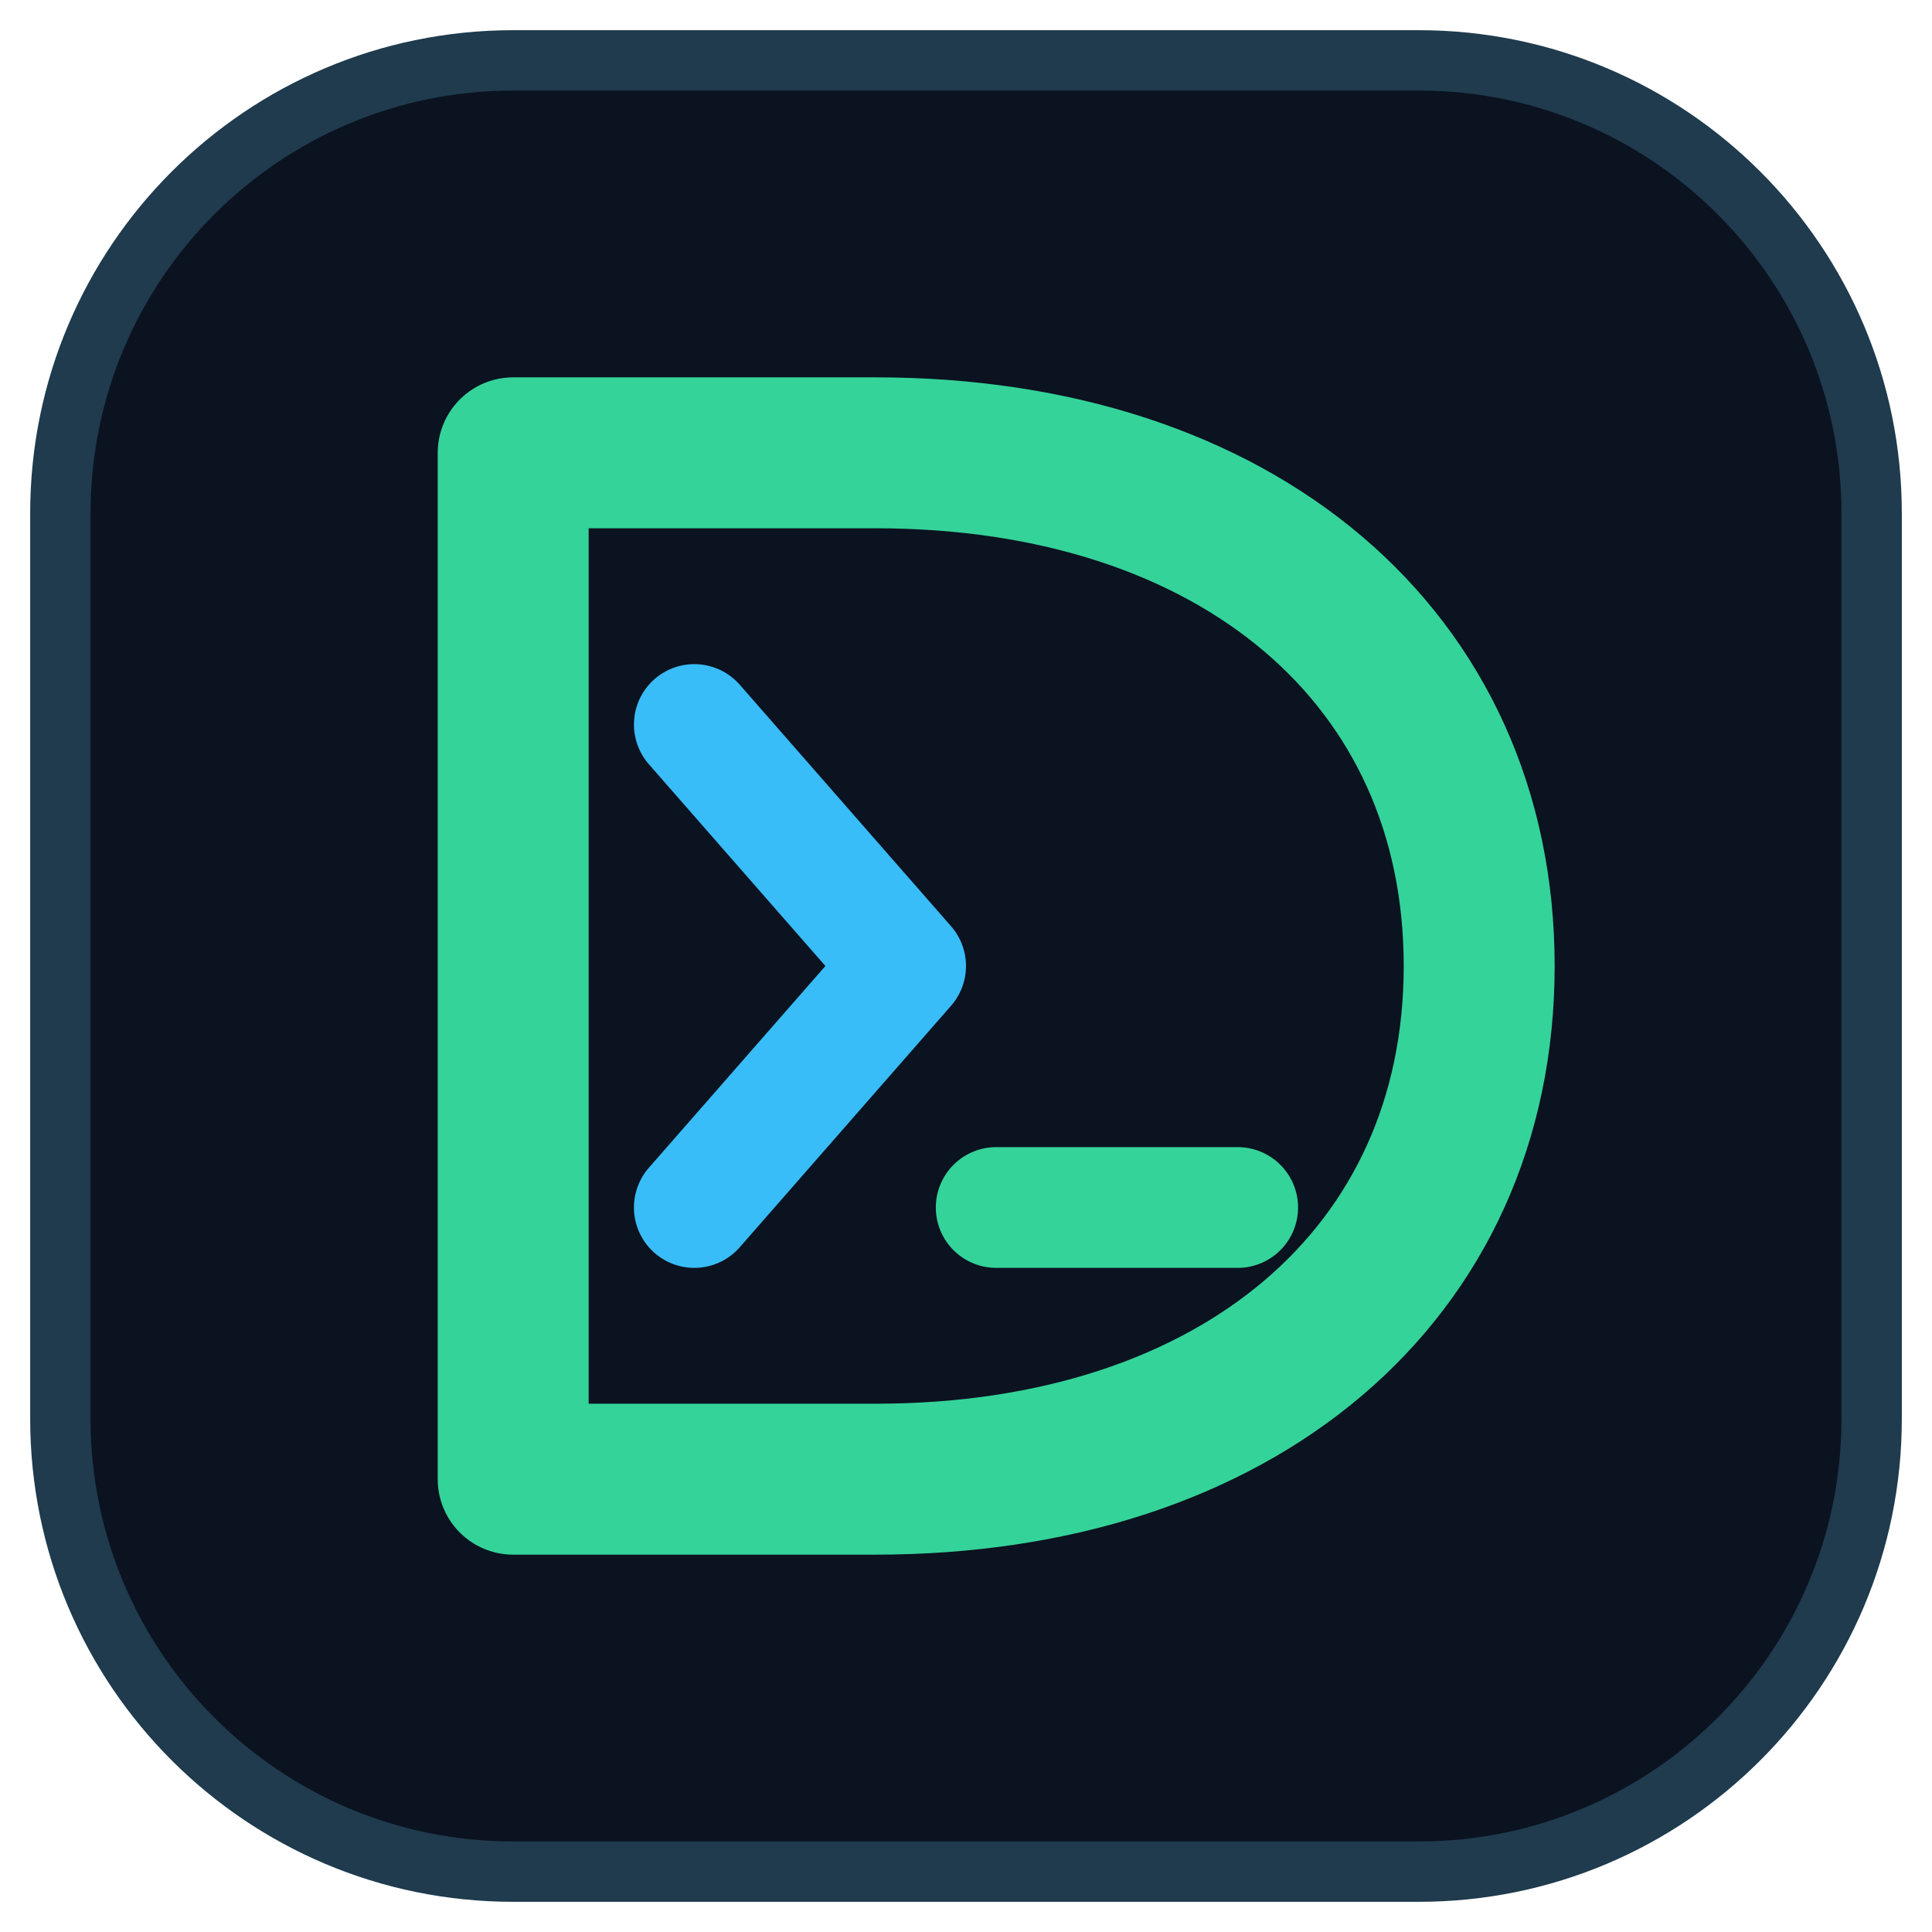
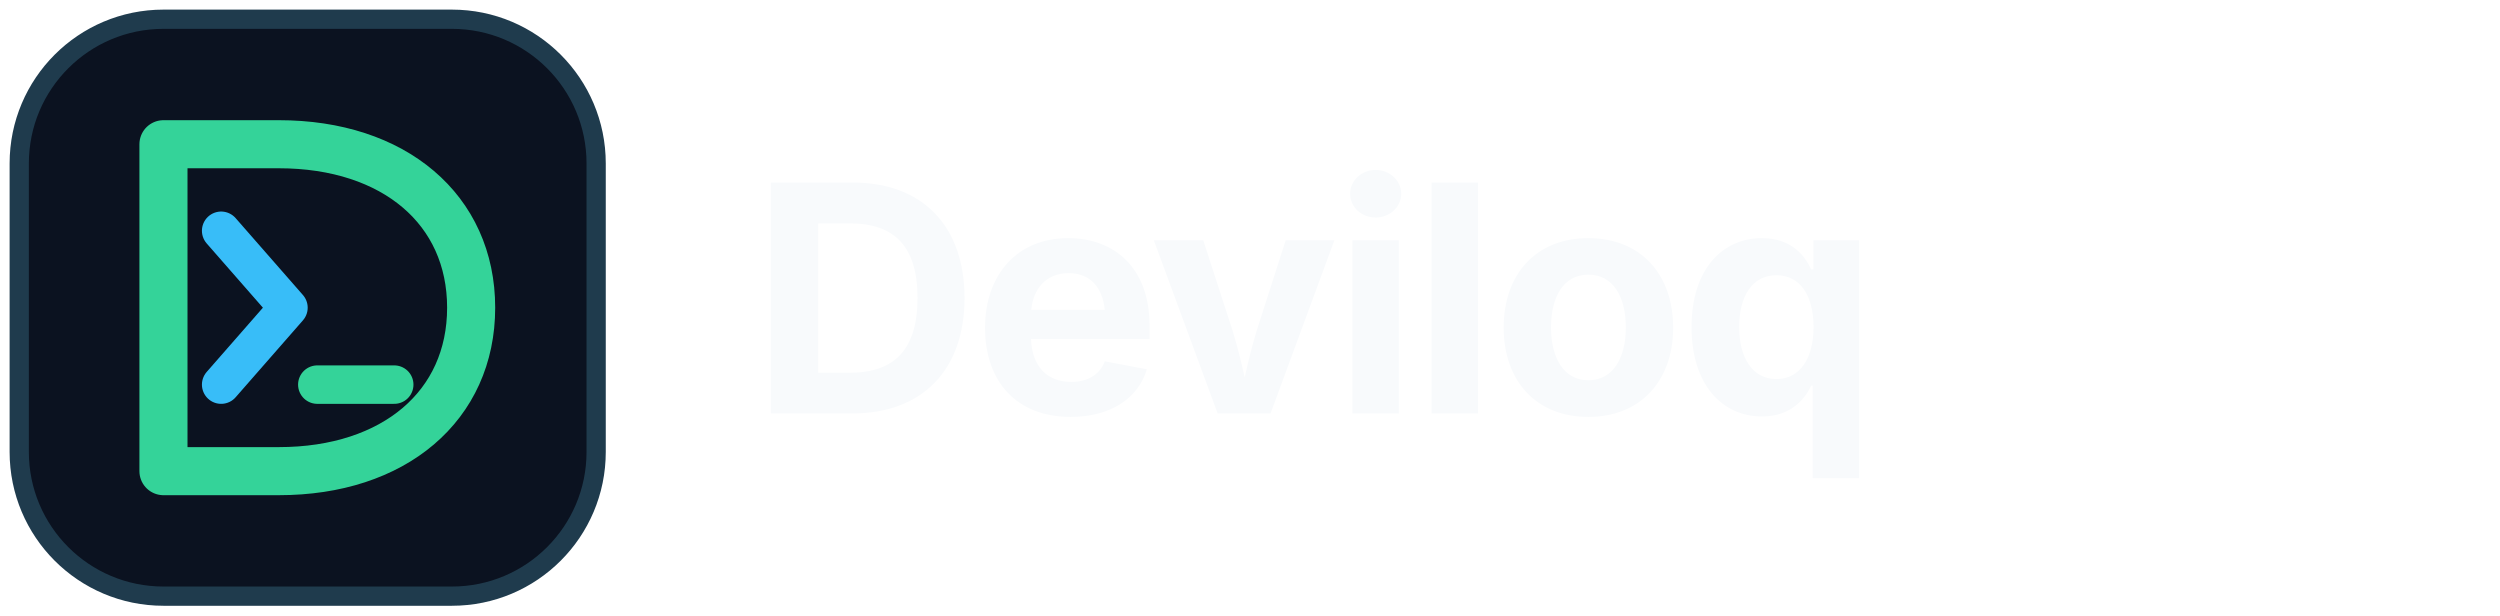
- <svg xmlns="http://www.w3.org/2000/svg" viewBox="0 0 64 64" role="img" aria-labelledby="title desc">
+ <svg xmlns="http://www.w3.org/2000/svg" viewBox="0 0 260 64" role="img" aria-labelledby="title desc">
  <rect x="2" y="2" width="60" height="60" rx="15" fill="#0b1220" stroke="#1f3b4d" stroke-width="2" />
  <path d="M17 15h12c12 0 20 6.8 20 17s-8 17-20 17H17V15Z" fill="none" stroke="#34d399" stroke-width="5" stroke-linejoin="round" />
  <path d="m23 24 7 8-7 8" fill="none" stroke="#38bdf8" stroke-width="4" stroke-linecap="round" stroke-linejoin="round" />
  <path d="M33 40h8" fill="none" stroke="#34d399" stroke-width="4" stroke-linecap="round" />
+   <text x="78" y="43" fill="#f8fafc" font-family="Inter,Segoe UI,Arial,sans-serif" font-size="33" font-weight="750" letter-spacing="-.7">Deviloq</text>
</svg>
